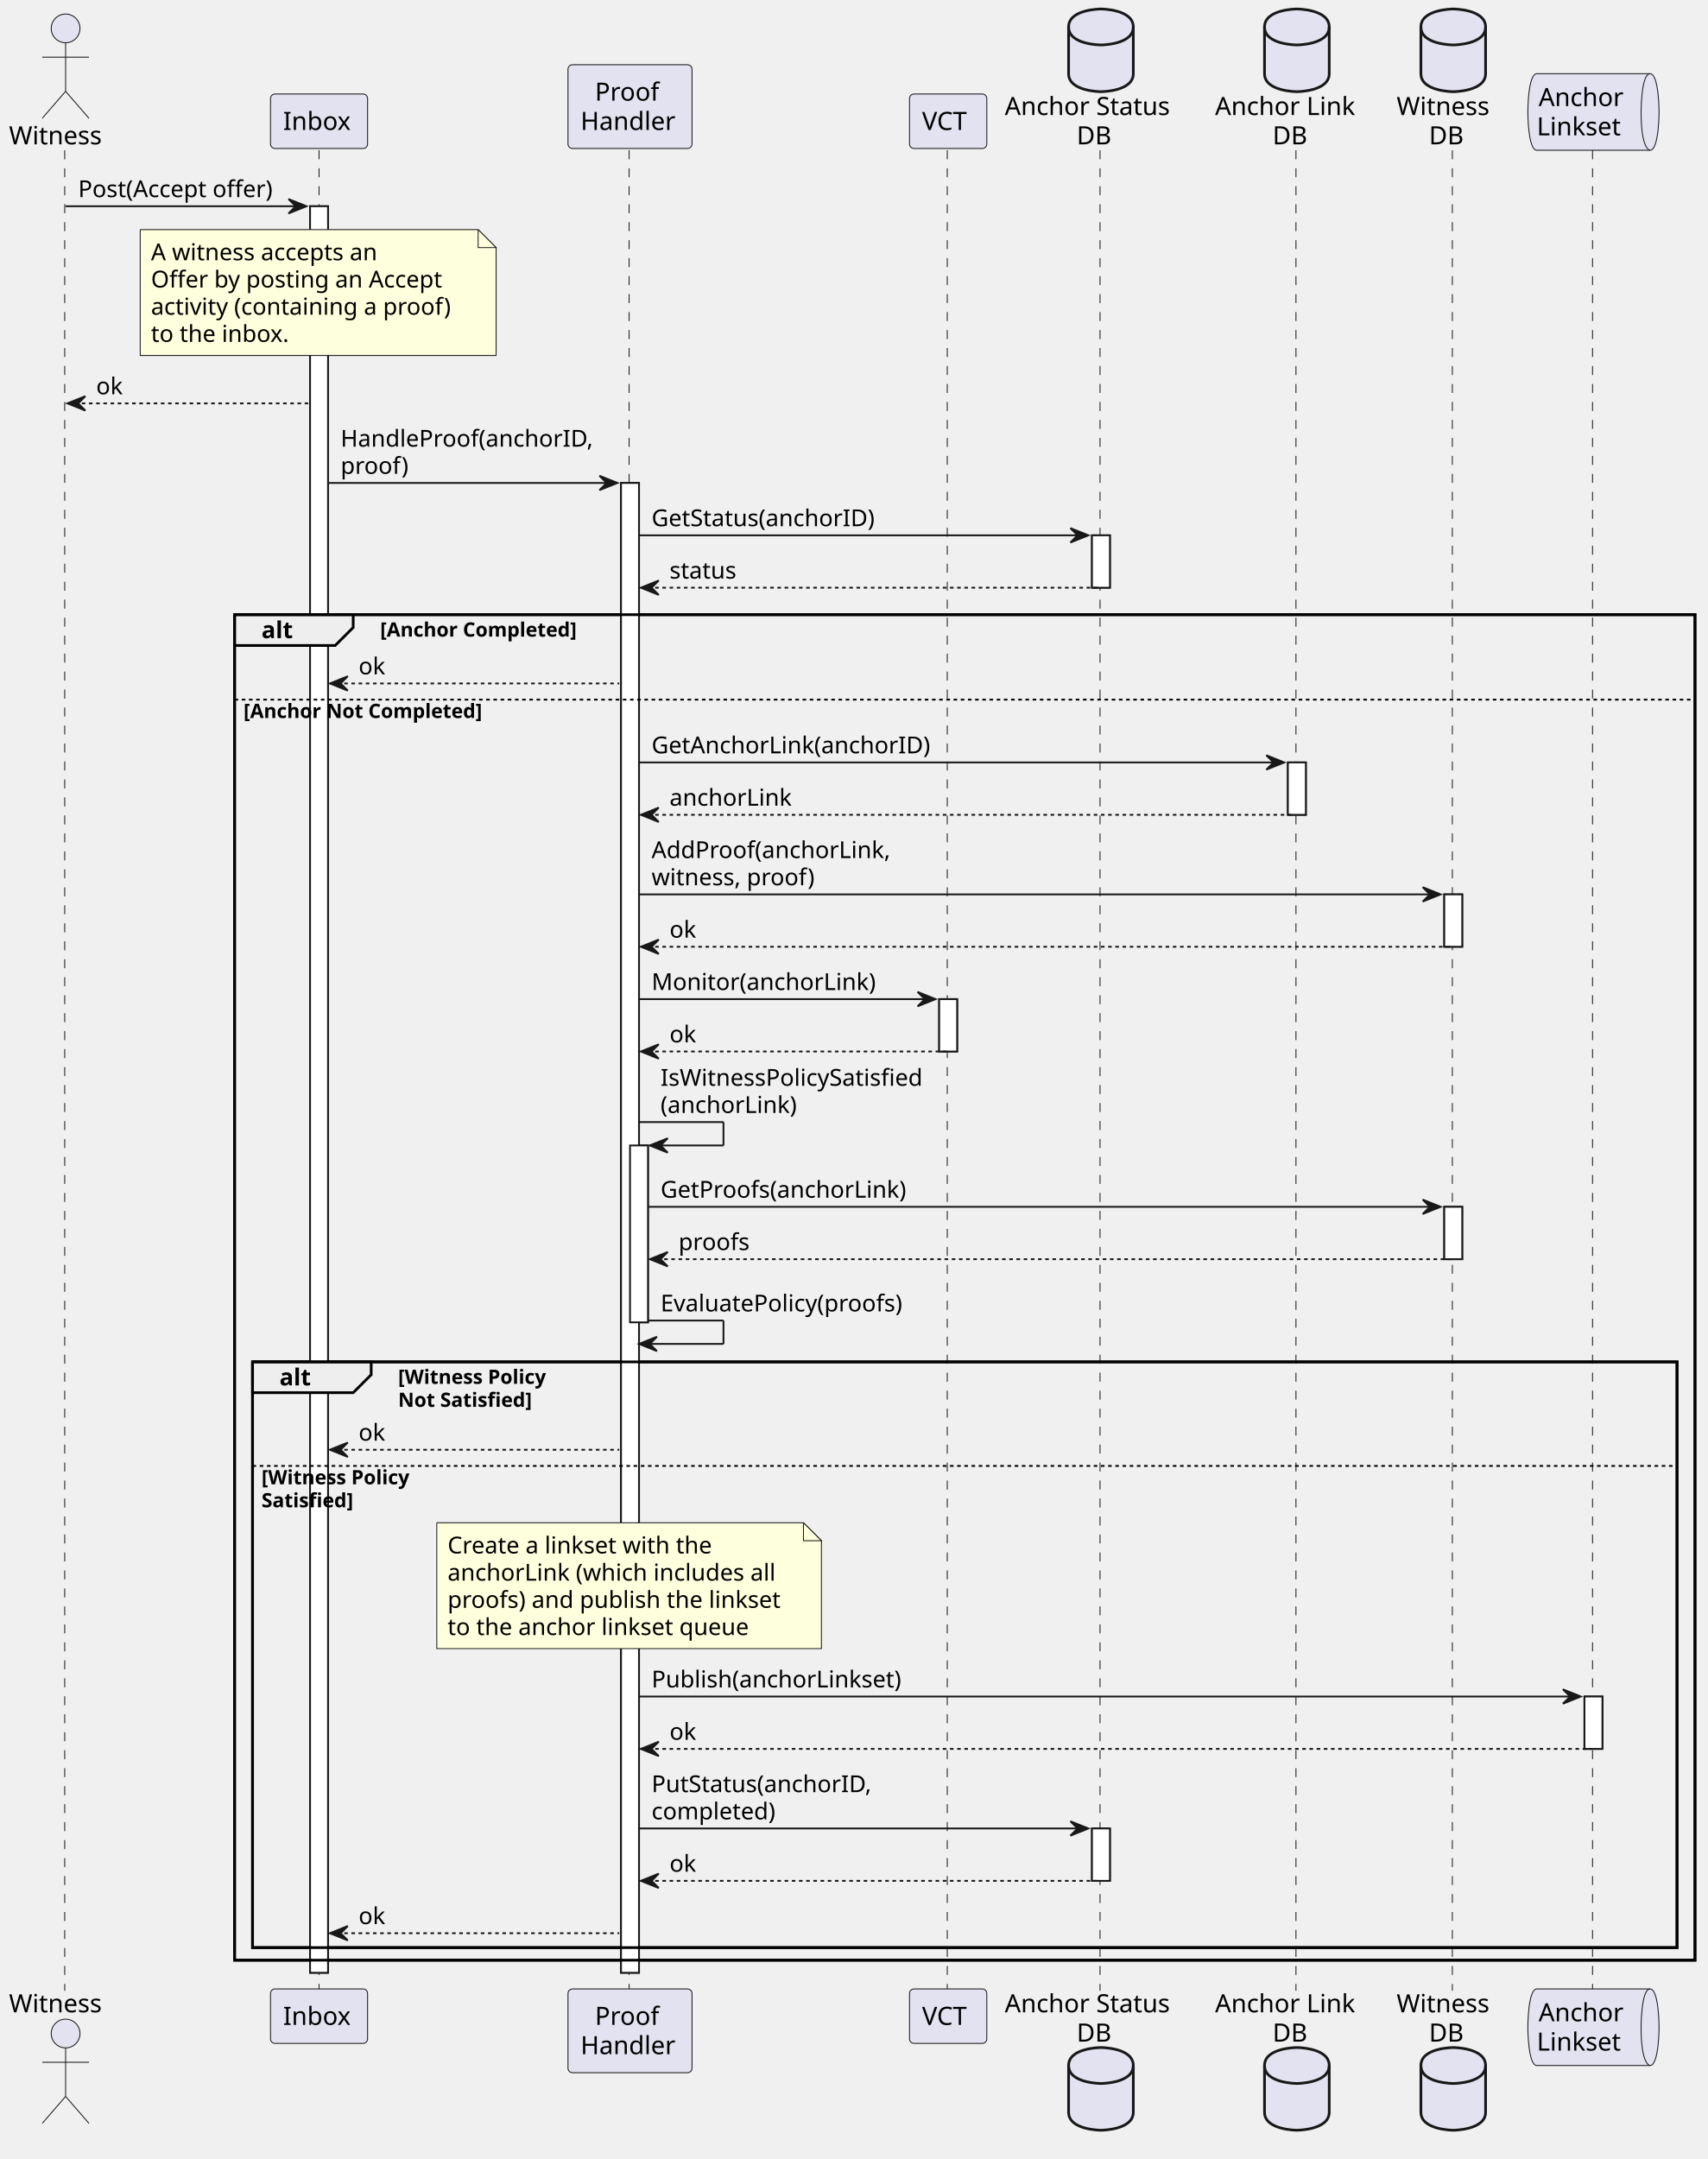
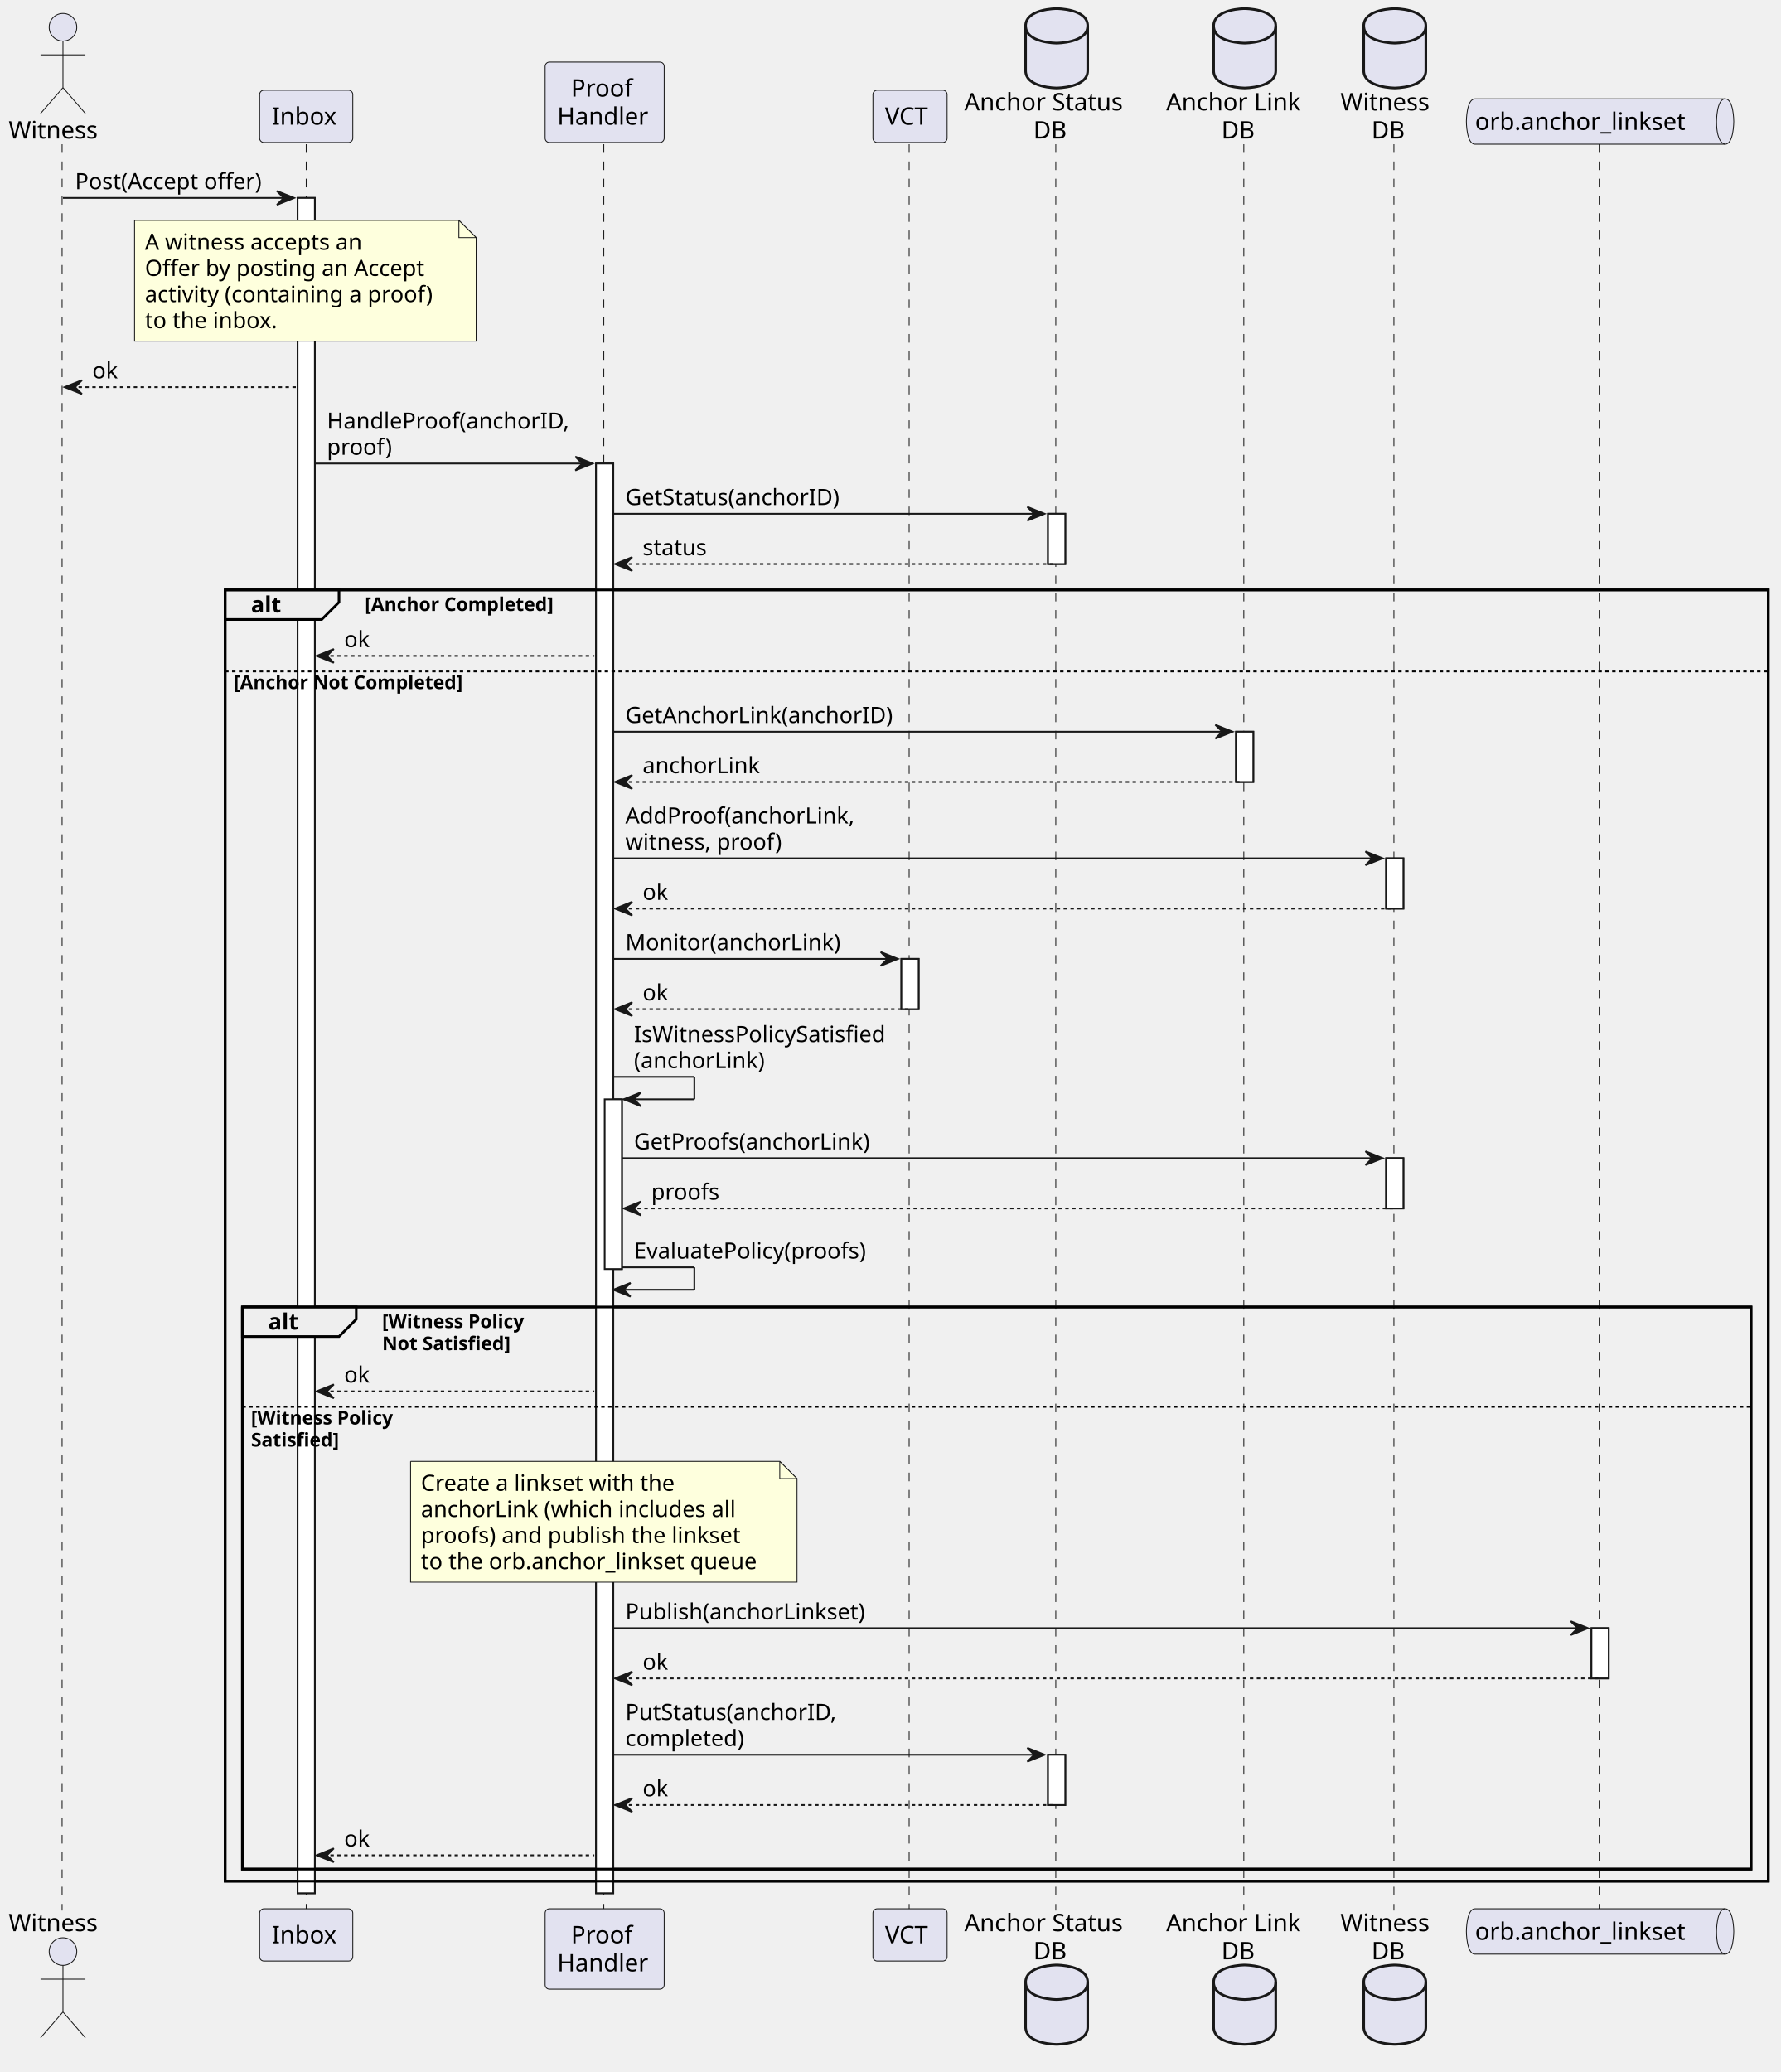
- <svg xmlns="http://www.w3.org/2000/svg" contentStyleType="text/css" height="1201px" preserveAspectRatio="none" style="width:950px;height:1201px;background:#FFFFFF;" version="1.1" viewBox="0 0 950 1201" width="950px" zoomAndPan="magnify">
+ <svg xmlns="http://www.w3.org/2000/svg" contentStyleType="text/css" height="1201px" preserveAspectRatio="none" style="width:1032px;height:1201px;background:#FFFFFF;" version="1.1" viewBox="0 0 1032 1201" width="1032px" zoomAndPan="magnify">
  <defs />
  <g>
    <rect fill="#FFFFFF" height="982.672" style="stroke:#181818;stroke-width:1.0;" width="10" x="172.5" y="114.727" />
    <rect fill="#FFFFFF" height="828.742" style="stroke:#181818;stroke-width:1.0;" width="10" x="345.5" y="268.656" />
    <rect fill="#FFFFFF" height="98.398" style="stroke:#181818;stroke-width:1.0;" width="10" x="350.5" y="637.188" />
    <rect fill="#FFFFFF" height="29.133" style="stroke:#181818;stroke-width:1.0;" width="10" x="522.5" y="555.789" />
    <rect fill="#FFFFFF" height="29.133" style="stroke:#181818;stroke-width:1.0;" width="10" x="607.5" y="297.789" />
    <rect fill="#FFFFFF" height="29.133" style="stroke:#181818;stroke-width:1.0;" width="10" x="607.5" y="1017.133" />
    <rect fill="#FFFFFF" height="29.133" style="stroke:#181818;stroke-width:1.0;" width="10" x="716.5" y="424.125" />
    <rect fill="#FFFFFF" height="29.133" style="stroke:#181818;stroke-width:1.0;" width="10" x="803.5" y="497.523" />
    <rect fill="#FFFFFF" height="29.133" style="stroke:#181818;stroke-width:1.0;" width="10" x="803.5" y="671.32" />
-     <rect fill="#FFFFFF" height="29.133" style="stroke:#181818;stroke-width:1.0;" width="10" x="881.5" y="943.734" />
-     <rect height="748.477" style="stroke:#000000;stroke-width:1.5;fill:none;" width="812.5" x="130.5" y="341.922" />
-     <rect height="325.812" style="stroke:#000000;stroke-width:1.5;fill:none;" width="792.5" x="140.5" y="757.586" />
+     <rect fill="#FFFFFF" height="29.133" style="stroke:#181818;stroke-width:1.0;" width="10" x="922.5" y="943.734" />
+     <rect height="748.477" style="stroke:#000000;stroke-width:1.5;fill:none;" width="894.5" x="130.5" y="341.922" />
+     <rect height="325.812" style="stroke:#000000;stroke-width:1.5;fill:none;" width="874.5" x="140.5" y="757.586" />
    <line style="stroke:#181818;stroke-width:0.5;fill:none;stroke-dasharray:5.0,5.0;" x1="36" x2="36" y1="83.594" y2="1107.398" />
    <line style="stroke:#181818;stroke-width:0.5;fill:none;stroke-dasharray:5.0,5.0;" x1="177.5" x2="177.5" y1="83.594" y2="1107.398" />
    <line style="stroke:#181818;stroke-width:0.5;fill:none;stroke-dasharray:5.0,5.0;" x1="350" x2="350" y1="83.594" y2="1107.398" />
    <line style="stroke:#181818;stroke-width:0.5;fill:none;stroke-dasharray:5.0,5.0;" x1="527" x2="527" y1="83.594" y2="1107.398" />
    <line style="stroke:#181818;stroke-width:0.5;fill:none;stroke-dasharray:5.0,5.0;" x1="612" x2="612" y1="83.594" y2="1107.398" />
    <line style="stroke:#181818;stroke-width:0.5;fill:none;stroke-dasharray:5.0,5.0;" x1="721" x2="721" y1="83.594" y2="1107.398" />
    <line style="stroke:#181818;stroke-width:0.5;fill:none;stroke-dasharray:5.0,5.0;" x1="808" x2="808" y1="83.594" y2="1107.398" />
-     <line style="stroke:#181818;stroke-width:0.5;fill:none;stroke-dasharray:5.0,5.0;" x1="886" x2="886" y1="83.594" y2="1107.398" />
+     <line style="stroke:#181818;stroke-width:0.5;fill:none;stroke-dasharray:5.0,5.0;" x1="927" x2="927" y1="83.594" y2="1107.398" />
    <text fill="#000000" font-family="sans-serif" font-size="14" lengthAdjust="spacing" textLength="57" x="5" y="80.292">Witness</text>
    <ellipse cx="36.5" cy="15.797" fill="#E2E2F0" rx="8" ry="8" style="stroke:#181818;stroke-width:0.5;" />
    <path d="M36.5,23.797 L36.5,50.797 M23.5,31.797 L49.5,31.797 M36.5,50.797 L23.5,65.797 M36.5,50.797 L49.5,65.797 " fill="none" style="stroke:#181818;stroke-width:0.5;" />
    <text fill="#000000" font-family="sans-serif" font-size="14" lengthAdjust="spacing" textLength="57" x="5" y="1119.394">Witness</text>
    <ellipse cx="36.5" cy="1131.195" fill="#E2E2F0" rx="8" ry="8" style="stroke:#181818;stroke-width:0.5;" />
    <path d="M36.5,1139.195 L36.5,1166.195 M23.5,1147.195 L49.5,1147.195 M36.5,1166.195 L23.5,1181.195 M36.5,1166.195 L49.5,1181.195 " fill="none" style="stroke:#181818;stroke-width:0.5;" />
    <rect fill="#E2E2F0" height="30.297" rx="2.5" ry="2.5" style="stroke:#181818;stroke-width:0.5;" width="54" x="150.5" y="52.297" />
    <text fill="#000000" font-family="sans-serif" font-size="14" lengthAdjust="spacing" textLength="40" x="157.5" y="72.292">Inbox</text>
    <rect fill="#E2E2F0" height="30.297" rx="2.5" ry="2.5" style="stroke:#181818;stroke-width:0.5;" width="54" x="150.5" y="1106.398" />
    <text fill="#000000" font-family="sans-serif" font-size="14" lengthAdjust="spacing" textLength="40" x="157.5" y="1126.394">Inbox</text>
    <rect fill="#E2E2F0" height="46.594" rx="2.5" ry="2.5" style="stroke:#181818;stroke-width:0.5;" width="69" x="316" y="36" />
    <text fill="#000000" font-family="sans-serif" font-size="14" lengthAdjust="spacing" textLength="39" x="331" y="55.995">Proof</text>
    <text fill="#000000" font-family="sans-serif" font-size="14" lengthAdjust="spacing" textLength="55" x="323" y="72.292">Handler</text>
    <rect fill="#E2E2F0" height="46.594" rx="2.5" ry="2.5" style="stroke:#181818;stroke-width:0.5;" width="69" x="316" y="1106.398" />
    <text fill="#000000" font-family="sans-serif" font-size="14" lengthAdjust="spacing" textLength="39" x="331" y="1126.394">Proof</text>
    <text fill="#000000" font-family="sans-serif" font-size="14" lengthAdjust="spacing" textLength="55" x="323" y="1142.69">Handler</text>
    <rect fill="#E2E2F0" height="30.297" rx="2.5" ry="2.5" style="stroke:#181818;stroke-width:0.5;" width="43" x="506" y="52.297" />
    <text fill="#000000" font-family="sans-serif" font-size="14" lengthAdjust="spacing" textLength="29" x="513" y="72.292">VCT</text>
    <rect fill="#E2E2F0" height="30.297" rx="2.5" ry="2.5" style="stroke:#181818;stroke-width:0.5;" width="43" x="506" y="1106.398" />
    <text fill="#000000" font-family="sans-serif" font-size="14" lengthAdjust="spacing" textLength="29" x="513" y="1126.394">VCT</text>
    <text fill="#000000" font-family="sans-serif" font-size="14" lengthAdjust="spacing" textLength="101" x="559" y="63.995">Anchor Status</text>
    <text fill="#000000" font-family="sans-serif" font-size="14" lengthAdjust="spacing" textLength="21" x="599" y="80.292">DB</text>
    <path d="M594.5,15 C594.5,5 612.5,5 612.5,5 C612.5,5 630.5,5 630.5,15 L630.5,41 C630.5,51 612.5,51 612.5,51 C612.5,51 594.5,51 594.5,41 L594.5,15 " fill="#E2E2F0" style="stroke:#181818;stroke-width:1.5;" />
    <path d="M594.5,15 C594.5,25 612.5,25 612.5,25 C612.5,25 630.5,25 630.5,15 " fill="none" style="stroke:#181818;stroke-width:1.5;" />
    <text fill="#000000" font-family="sans-serif" font-size="14" lengthAdjust="spacing" textLength="101" x="559" y="1119.394">Anchor Status</text>
    <text fill="#000000" font-family="sans-serif" font-size="14" lengthAdjust="spacing" textLength="21" x="599" y="1135.69">DB</text>
    <path d="M594.5,1148.992 C594.5,1138.992 612.5,1138.992 612.5,1138.992 C612.5,1138.992 630.5,1138.992 630.5,1148.992 L630.5,1174.992 C630.5,1184.992 612.5,1184.992 612.5,1184.992 C612.5,1184.992 594.5,1184.992 594.5,1174.992 L594.5,1148.992 " fill="#E2E2F0" style="stroke:#181818;stroke-width:1.5;" />
    <path d="M594.5,1148.992 C594.5,1158.992 612.5,1158.992 612.5,1158.992 C612.5,1158.992 630.5,1158.992 630.5,1148.992 " fill="none" style="stroke:#181818;stroke-width:1.5;" />
    <text fill="#000000" font-family="sans-serif" font-size="14" lengthAdjust="spacing" textLength="85" x="676" y="63.995">Anchor Link</text>
    <text fill="#000000" font-family="sans-serif" font-size="14" lengthAdjust="spacing" textLength="21" x="708" y="80.292">DB</text>
    <path d="M703.5,15 C703.5,5 721.5,5 721.5,5 C721.5,5 739.5,5 739.5,15 L739.5,41 C739.5,51 721.5,51 721.5,51 C721.5,51 703.5,51 703.5,41 L703.5,15 " fill="#E2E2F0" style="stroke:#181818;stroke-width:1.5;" />
    <path d="M703.5,15 C703.5,25 721.5,25 721.5,25 C721.5,25 739.5,25 739.5,15 " fill="none" style="stroke:#181818;stroke-width:1.5;" />
    <text fill="#000000" font-family="sans-serif" font-size="14" lengthAdjust="spacing" textLength="85" x="676" y="1119.394">Anchor Link</text>
    <text fill="#000000" font-family="sans-serif" font-size="14" lengthAdjust="spacing" textLength="21" x="708" y="1135.69">DB</text>
    <path d="M703.5,1148.992 C703.5,1138.992 721.5,1138.992 721.5,1138.992 C721.5,1138.992 739.5,1138.992 739.5,1148.992 L739.5,1174.992 C739.5,1184.992 721.5,1184.992 721.5,1184.992 C721.5,1184.992 703.5,1184.992 703.5,1174.992 L703.5,1148.992 " fill="#E2E2F0" style="stroke:#181818;stroke-width:1.5;" />
    <path d="M703.5,1148.992 C703.5,1158.992 721.5,1158.992 721.5,1158.992 C721.5,1158.992 739.5,1158.992 739.5,1148.992 " fill="none" style="stroke:#181818;stroke-width:1.5;" />
    <text fill="#000000" font-family="sans-serif" font-size="14" lengthAdjust="spacing" textLength="57" x="777" y="63.995">Witness</text>
    <text fill="#000000" font-family="sans-serif" font-size="14" lengthAdjust="spacing" textLength="21" x="795" y="80.292">DB</text>
    <path d="M790.5,15 C790.5,5 808.5,5 808.5,5 C808.5,5 826.5,5 826.5,15 L826.5,41 C826.5,51 808.5,51 808.5,51 C808.5,51 790.5,51 790.5,41 L790.5,15 " fill="#E2E2F0" style="stroke:#181818;stroke-width:1.5;" />
    <path d="M790.5,15 C790.5,25 808.5,25 808.5,25 C808.5,25 826.5,25 826.5,15 " fill="none" style="stroke:#181818;stroke-width:1.5;" />
    <text fill="#000000" font-family="sans-serif" font-size="14" lengthAdjust="spacing" textLength="57" x="777" y="1119.394">Witness</text>
    <text fill="#000000" font-family="sans-serif" font-size="14" lengthAdjust="spacing" textLength="21" x="795" y="1135.69">DB</text>
    <path d="M790.5,1148.992 C790.5,1138.992 808.5,1138.992 808.5,1138.992 C808.5,1138.992 826.5,1138.992 826.5,1148.992 L826.5,1174.992 C826.5,1184.992 808.5,1184.992 808.5,1184.992 C808.5,1184.992 790.5,1184.992 790.5,1174.992 L790.5,1148.992 " fill="#E2E2F0" style="stroke:#181818;stroke-width:1.5;" />
    <path d="M790.5,1148.992 C790.5,1158.992 808.5,1158.992 808.5,1158.992 C808.5,1158.992 826.5,1158.992 826.5,1148.992 " fill="none" style="stroke:#181818;stroke-width:1.5;" />
-     <path d="M855,41 L918,41 C923,41 923,62.297 923,62.297 C923,62.297 923,83.594 918,83.594 L855,83.594 C850,83.594 850,62.297 850,62.297 C850,62.297 850,41 855,41 " fill="#E2E2F0" style="stroke:#181818;stroke-width:0.5;" />
-     <path d="M918,41 C913,41 913,62.297 913,62.297 C913,83.594 918,83.594 918,83.594 " fill="none" style="stroke:#181818;stroke-width:0.5;" />
-     <text fill="#000000" font-family="sans-serif" font-size="14" lengthAdjust="spacing" textLength="51" x="856" y="58.995">Anchor</text>
-     <text fill="#000000" font-family="sans-serif" font-size="14" lengthAdjust="spacing" textLength="53" x="855" y="75.292">Linkset</text>
-     <path d="M855,1106.398 L918,1106.398 C923,1106.398 923,1127.695 923,1127.695 C923,1127.695 923,1148.992 918,1148.992 L855,1148.992 C850,1148.992 850,1127.695 850,1127.695 C850,1127.695 850,1106.398 855,1106.398 " fill="#E2E2F0" style="stroke:#181818;stroke-width:0.5;" />
-     <path d="M918,1106.398 C913,1106.398 913,1127.695 913,1127.695 C913,1148.992 918,1148.992 918,1148.992 " fill="none" style="stroke:#181818;stroke-width:0.5;" />
-     <text fill="#000000" font-family="sans-serif" font-size="14" lengthAdjust="spacing" textLength="51" x="856" y="1124.394">Anchor</text>
-     <text fill="#000000" font-family="sans-serif" font-size="14" lengthAdjust="spacing" textLength="53" x="855" y="1140.69">Linkset</text>
+     <path d="M855,57.297 L1000,57.297 C1005,57.297 1005,70.445 1005,70.445 C1005,70.445 1005,83.594 1000,83.594 L855,83.594 C850,83.594 850,70.445 850,70.445 C850,70.445 850,57.297 855,57.297 " fill="#E2E2F0" style="stroke:#181818;stroke-width:0.5;" />
+     <path d="M1000,57.297 C995,57.297 995,70.445 995,70.445 C995,83.594 1000,83.594 1000,83.594 " fill="none" style="stroke:#181818;stroke-width:0.5;" />
+     <text fill="#000000" font-family="sans-serif" font-size="14" lengthAdjust="spacing" textLength="135" x="855" y="75.292">orb.anchor_linkset</text>
+     <path d="M855,1106.398 L1000,1106.398 C1005,1106.398 1005,1119.547 1005,1119.547 C1005,1119.547 1005,1132.695 1000,1132.695 L855,1132.695 C850,1132.695 850,1119.547 850,1119.547 C850,1119.547 850,1106.398 855,1106.398 " fill="#E2E2F0" style="stroke:#181818;stroke-width:0.5;" />
+     <path d="M1000,1106.398 C995,1106.398 995,1119.547 995,1119.547 C995,1132.695 1000,1132.695 1000,1132.695 " fill="none" style="stroke:#181818;stroke-width:0.5;" />
+     <text fill="#000000" font-family="sans-serif" font-size="14" lengthAdjust="spacing" textLength="135" x="855" y="1124.394">orb.anchor_linkset</text>
    <rect fill="#FFFFFF" height="982.672" style="stroke:#181818;stroke-width:1.0;" width="10" x="172.5" y="114.727" />
    <rect fill="#FFFFFF" height="828.742" style="stroke:#181818;stroke-width:1.0;" width="10" x="345.5" y="268.656" />
    <rect fill="#FFFFFF" height="98.398" style="stroke:#181818;stroke-width:1.0;" width="10" x="350.5" y="637.188" />
    <rect fill="#FFFFFF" height="29.133" style="stroke:#181818;stroke-width:1.0;" width="10" x="522.5" y="555.789" />
    <rect fill="#FFFFFF" height="29.133" style="stroke:#181818;stroke-width:1.0;" width="10" x="607.5" y="297.789" />
    <rect fill="#FFFFFF" height="29.133" style="stroke:#181818;stroke-width:1.0;" width="10" x="607.5" y="1017.133" />
    <rect fill="#FFFFFF" height="29.133" style="stroke:#181818;stroke-width:1.0;" width="10" x="716.5" y="424.125" />
    <rect fill="#FFFFFF" height="29.133" style="stroke:#181818;stroke-width:1.0;" width="10" x="803.5" y="497.523" />
    <rect fill="#FFFFFF" height="29.133" style="stroke:#181818;stroke-width:1.0;" width="10" x="803.5" y="671.32" />
-     <rect fill="#FFFFFF" height="29.133" style="stroke:#181818;stroke-width:1.0;" width="10" x="881.5" y="943.734" />
+     <rect fill="#FFFFFF" height="29.133" style="stroke:#181818;stroke-width:1.0;" width="10" x="922.5" y="943.734" />
    <polygon fill="#181818" points="160.5,110.727,170.5,114.727,160.5,118.727,164.5,114.727" style="stroke:#181818;stroke-width:1.0;" />
    <line style="stroke:#181818;stroke-width:1.0;" x1="36.5" x2="166.5" y1="114.727" y2="114.727" />
    <text fill="#000000" font-family="sans-serif" font-size="13" lengthAdjust="spacing" textLength="117" x="43.5" y="109.661">Post(Accept offer)</text>
    <path d="M78,127.727 L78,197.727 L276,197.727 L276,137.727 L266,127.727 L78,127.727 " fill="#FEFFDD" style="stroke:#181818;stroke-width:0.5;" />
    <path d="M266,127.727 L266,137.727 L276,137.727 L266,127.727 " fill="#FEFFDD" style="stroke:#181818;stroke-width:0.5;" />
    <text fill="#000000" font-family="sans-serif" font-size="13" lengthAdjust="spacing" textLength="136" x="84" y="144.793">A witness accepts an</text>
    <text fill="#000000" font-family="sans-serif" font-size="13" lengthAdjust="spacing" textLength="172" x="84" y="159.926">Offer by posting an Accept</text>
    <text fill="#000000" font-family="sans-serif" font-size="13" lengthAdjust="spacing" textLength="177" x="84" y="175.059">activity (containing a proof)</text>
    <text fill="#000000" font-family="sans-serif" font-size="13" lengthAdjust="spacing" textLength="81" x="84" y="190.192">to the inbox.</text>
    <polygon fill="#181818" points="47.5,220.391,37.5,224.391,47.5,228.391,43.5,224.391" style="stroke:#181818;stroke-width:1.0;" />
    <line style="stroke:#181818;stroke-width:1.0;stroke-dasharray:2.0,2.0;" x1="41.5" x2="171.5" y1="224.391" y2="224.391" />
    <text fill="#000000" font-family="sans-serif" font-size="13" lengthAdjust="spacing" textLength="15" x="53.5" y="219.325">ok</text>
    <polygon fill="#181818" points="333.5,264.656,343.5,268.656,333.5,272.656,337.5,268.656" style="stroke:#181818;stroke-width:1.0;" />
    <line style="stroke:#181818;stroke-width:1.0;" x1="182.5" x2="339.5" y1="268.656" y2="268.656" />
    <text fill="#000000" font-family="sans-serif" font-size="13" lengthAdjust="spacing" textLength="144" x="189.5" y="248.458">HandleProof(anchorID,</text>
    <text fill="#000000" font-family="sans-serif" font-size="13" lengthAdjust="spacing" textLength="39" x="189.5" y="263.59">proof)</text>
    <polygon fill="#181818" points="595.5,293.789,605.5,297.789,595.5,301.789,599.5,297.789" style="stroke:#181818;stroke-width:1.0;" />
    <line style="stroke:#181818;stroke-width:1.0;" x1="355.5" x2="601.5" y1="297.789" y2="297.789" />
    <text fill="#000000" font-family="sans-serif" font-size="13" lengthAdjust="spacing" textLength="131" x="362.5" y="292.723">GetStatus(anchorID)</text>
    <polygon fill="#181818" points="366.5,322.922,356.5,326.922,366.5,330.922,362.5,326.922" style="stroke:#181818;stroke-width:1.0;" />
    <line style="stroke:#181818;stroke-width:1.0;stroke-dasharray:2.0,2.0;" x1="360.5" x2="611.5" y1="326.922" y2="326.922" />
    <text fill="#000000" font-family="sans-serif" font-size="13" lengthAdjust="spacing" textLength="40" x="372.5" y="321.856">status</text>
    <path d="M130.5,341.922 L196.5,341.922 L196.5,349.055 L186.5,359.055 L130.5,359.055 L130.5,341.922 " fill="#EEEEEE" style="stroke:#000000;stroke-width:1.5;" />
-     <rect fill="none" height="748.477" style="stroke:#000000;stroke-width:1.5;" width="812.5" x="130.5" y="341.922" />
+     <rect fill="none" height="748.477" style="stroke:#000000;stroke-width:1.5;" width="894.5" x="130.5" y="341.922" />
    <text fill="#000000" font-family="sans-serif" font-size="13" font-weight="bold" lengthAdjust="spacing" textLength="21" x="145.5" y="354.989">alt</text>
    <text fill="#000000" font-family="sans-serif" font-size="11" font-weight="bold" lengthAdjust="spacing" textLength="134" x="211.5" y="354.132">[Anchor Completed]</text>
    <polygon fill="#181818" points="193.5,376.188,183.5,380.188,193.5,384.188,189.5,380.188" style="stroke:#181818;stroke-width:1.0;" />
    <line style="stroke:#181818;stroke-width:1.0;stroke-dasharray:2.0,2.0;" x1="187.5" x2="344.5" y1="380.188" y2="380.188" />
    <text fill="#000000" font-family="sans-serif" font-size="13" lengthAdjust="spacing" textLength="15" x="199.5" y="375.122">ok</text>
-     <line style="stroke:#000000;stroke-width:1.0;stroke-dasharray:2.0,2.0;" x1="130.5" x2="943" y1="389.188" y2="389.188" />
+     <line style="stroke:#000000;stroke-width:1.0;stroke-dasharray:2.0,2.0;" x1="130.5" x2="1025" y1="389.188" y2="389.188" />
    <text fill="#000000" font-family="sans-serif" font-size="11" font-weight="bold" lengthAdjust="spacing" textLength="163" x="135.5" y="399.398">[Anchor Not Completed]</text>
    <polygon fill="#181818" points="704.5,420.125,714.5,424.125,704.5,428.125,708.5,424.125" style="stroke:#181818;stroke-width:1.0;" />
    <line style="stroke:#181818;stroke-width:1.0;" x1="355.5" x2="710.5" y1="424.125" y2="424.125" />
    <text fill="#000000" font-family="sans-serif" font-size="13" lengthAdjust="spacing" textLength="160" x="362.5" y="419.059">GetAnchorLink(anchorID)</text>
    <polygon fill="#181818" points="366.5,449.258,356.5,453.258,366.5,457.258,362.5,453.258" style="stroke:#181818;stroke-width:1.0;" />
    <line style="stroke:#181818;stroke-width:1.0;stroke-dasharray:2.0,2.0;" x1="360.5" x2="720.5" y1="453.258" y2="453.258" />
    <text fill="#000000" font-family="sans-serif" font-size="13" lengthAdjust="spacing" textLength="69" x="372.5" y="448.192">anchorLink</text>
    <polygon fill="#181818" points="791.5,493.523,801.5,497.523,791.5,501.523,795.5,497.523" style="stroke:#181818;stroke-width:1.0;" />
    <line style="stroke:#181818;stroke-width:1.0;" x1="355.5" x2="797.5" y1="497.523" y2="497.523" />
    <text fill="#000000" font-family="sans-serif" font-size="13" lengthAdjust="spacing" textLength="137" x="362.5" y="477.325">AddProof(anchorLink,</text>
    <text fill="#000000" font-family="sans-serif" font-size="13" lengthAdjust="spacing" textLength="96" x="362.5" y="492.457">witness, proof)</text>
    <polygon fill="#181818" points="366.5,522.656,356.5,526.656,366.5,530.656,362.5,526.656" style="stroke:#181818;stroke-width:1.0;" />
    <line style="stroke:#181818;stroke-width:1.0;stroke-dasharray:2.0,2.0;" x1="360.5" x2="807.5" y1="526.656" y2="526.656" />
    <text fill="#000000" font-family="sans-serif" font-size="13" lengthAdjust="spacing" textLength="15" x="372.5" y="521.59">ok</text>
    <polygon fill="#181818" points="510.5,551.789,520.5,555.789,510.5,559.789,514.5,555.789" style="stroke:#181818;stroke-width:1.0;" />
    <line style="stroke:#181818;stroke-width:1.0;" x1="355.5" x2="516.5" y1="555.789" y2="555.789" />
    <text fill="#000000" font-family="sans-serif" font-size="13" lengthAdjust="spacing" textLength="126" x="362.5" y="550.723">Monitor(anchorLink)</text>
    <polygon fill="#181818" points="366.5,580.922,356.5,584.922,366.5,588.922,362.5,584.922" style="stroke:#181818;stroke-width:1.0;" />
    <line style="stroke:#181818;stroke-width:1.0;stroke-dasharray:2.0,2.0;" x1="360.5" x2="526.5" y1="584.922" y2="584.922" />
    <text fill="#000000" font-family="sans-serif" font-size="13" lengthAdjust="spacing" textLength="15" x="372.5" y="579.856">ok</text>
    <line style="stroke:#181818;stroke-width:1.0;" x1="355.5" x2="402.5" y1="624.188" y2="624.188" />
    <line style="stroke:#181818;stroke-width:1.0;" x1="402.5" x2="402.5" y1="624.188" y2="637.188" />
    <line style="stroke:#181818;stroke-width:1.0;" x1="361.5" x2="402.5" y1="637.188" y2="637.188" />
    <polygon fill="#181818" points="371.5,633.188,361.5,637.188,371.5,641.188,367.5,637.188" style="stroke:#181818;stroke-width:1.0;" />
    <text fill="#000000" font-family="sans-serif" font-size="13" lengthAdjust="spacing" textLength="153" x="367.5" y="603.989">IsWitnessPolicySatisfied</text>
    <text fill="#000000" font-family="sans-serif" font-size="13" lengthAdjust="spacing" textLength="79" x="367.5" y="619.122">(anchorLink)</text>
    <polygon fill="#181818" points="791.5,667.32,801.5,671.32,791.5,675.32,795.5,671.32" style="stroke:#181818;stroke-width:1.0;" />
    <line style="stroke:#181818;stroke-width:1.0;" x1="360.5" x2="797.5" y1="671.32" y2="671.32" />
    <text fill="#000000" font-family="sans-serif" font-size="13" lengthAdjust="spacing" textLength="143" x="367.5" y="666.254">GetProofs(anchorLink)</text>
    <polygon fill="#181818" points="371.5,696.453,361.5,700.453,371.5,704.453,367.5,700.453" style="stroke:#181818;stroke-width:1.0;" />
    <line style="stroke:#181818;stroke-width:1.0;stroke-dasharray:2.0,2.0;" x1="365.5" x2="807.5" y1="700.453" y2="700.453" />
    <text fill="#000000" font-family="sans-serif" font-size="13" lengthAdjust="spacing" textLength="41" x="377.5" y="695.387">proofs</text>
    <line style="stroke:#181818;stroke-width:1.0;" x1="360.5" x2="402.5" y1="734.586" y2="734.586" />
    <line style="stroke:#181818;stroke-width:1.0;" x1="402.5" x2="402.5" y1="734.586" y2="747.586" />
    <line style="stroke:#181818;stroke-width:1.0;" x1="355.5" x2="402.5" y1="747.586" y2="747.586" />
    <polygon fill="#181818" points="365.5,743.586,355.5,747.586,365.5,751.586,361.5,747.586" style="stroke:#181818;stroke-width:1.0;" />
    <text fill="#000000" font-family="sans-serif" font-size="13" lengthAdjust="spacing" textLength="144" x="367.5" y="729.52">EvaluatePolicy(proofs)</text>
    <path d="M140.5,757.586 L206.5,757.586 L206.5,764.719 L196.5,774.719 L140.5,774.719 L140.5,757.586 " fill="#EEEEEE" style="stroke:#000000;stroke-width:1.5;" />
-     <rect fill="none" height="325.812" style="stroke:#000000;stroke-width:1.5;" width="792.5" x="140.5" y="757.586" />
+     <rect fill="none" height="325.812" style="stroke:#000000;stroke-width:1.5;" width="874.5" x="140.5" y="757.586" />
    <text fill="#000000" font-family="sans-serif" font-size="13" font-weight="bold" lengthAdjust="spacing" textLength="21" x="155.5" y="770.653">alt</text>
    <text fill="#000000" font-family="sans-serif" font-size="11" font-weight="bold" lengthAdjust="spacing" textLength="102" x="221.5" y="769.796">[Witness Policy</text>
    <text fill="#000000" font-family="sans-serif" font-size="11" font-weight="bold" lengthAdjust="spacing" textLength="95" x="221.5" y="782.601">Not Satisfied]</text>
    <polygon fill="#181818" points="193.5,802.461,183.5,806.461,193.5,810.461,189.5,806.461" style="stroke:#181818;stroke-width:1.0;" />
    <line style="stroke:#181818;stroke-width:1.0;stroke-dasharray:2.0,2.0;" x1="187.5" x2="344.5" y1="806.461" y2="806.461" />
    <text fill="#000000" font-family="sans-serif" font-size="13" lengthAdjust="spacing" textLength="15" x="199.5" y="801.395">ok</text>
-     <line style="stroke:#000000;stroke-width:1.0;stroke-dasharray:2.0,2.0;" x1="140.5" x2="933" y1="815.461" y2="815.461" />
+     <line style="stroke:#000000;stroke-width:1.0;stroke-dasharray:2.0,2.0;" x1="140.5" x2="1015" y1="815.461" y2="815.461" />
    <text fill="#000000" font-family="sans-serif" font-size="11" font-weight="bold" lengthAdjust="spacing" textLength="102" x="145.5" y="825.671">[Witness Policy</text>
    <text fill="#000000" font-family="sans-serif" font-size="11" font-weight="bold" lengthAdjust="spacing" textLength="66" x="145.5" y="838.476">Satisfied]</text>
-     <path d="M243,847.07 L243,917.07 L457,917.07 L457,857.07 L447,847.07 L243,847.07 " fill="#FEFFDD" style="stroke:#181818;stroke-width:0.5;" />
-     <path d="M447,847.07 L447,857.07 L457,857.07 L447,847.07 " fill="#FEFFDD" style="stroke:#181818;stroke-width:0.5;" />
-     <text fill="#000000" font-family="sans-serif" font-size="13" lengthAdjust="spacing" textLength="156" x="249" y="864.137">Create a linkset with the</text>
-     <text fill="#000000" font-family="sans-serif" font-size="13" lengthAdjust="spacing" textLength="189" x="249" y="879.27">anchorLink (which includes all</text>
-     <text fill="#000000" font-family="sans-serif" font-size="13" lengthAdjust="spacing" textLength="193" x="249" y="894.403">proofs) and publish the linkset</text>
-     <text fill="#000000" font-family="sans-serif" font-size="13" lengthAdjust="spacing" textLength="175" x="249" y="909.536">to the anchor linkset queue</text>
-     <polygon fill="#181818" points="869.5,939.734,879.5,943.734,869.5,947.734,873.5,943.734" style="stroke:#181818;stroke-width:1.0;" />
-     <line style="stroke:#181818;stroke-width:1.0;" x1="355.5" x2="875.5" y1="943.734" y2="943.734" />
+     <path d="M238,847.07 L238,917.07 L462,917.07 L462,857.07 L452,847.07 L238,847.07 " fill="#FEFFDD" style="stroke:#181818;stroke-width:0.5;" />
+     <path d="M452,847.07 L452,857.07 L462,857.07 L452,847.07 " fill="#FEFFDD" style="stroke:#181818;stroke-width:0.5;" />
+     <text fill="#000000" font-family="sans-serif" font-size="13" lengthAdjust="spacing" textLength="156" x="244" y="864.137">Create a linkset with the</text>
+     <text fill="#000000" font-family="sans-serif" font-size="13" lengthAdjust="spacing" textLength="189" x="244" y="879.27">anchorLink (which includes all</text>
+     <text fill="#000000" font-family="sans-serif" font-size="13" lengthAdjust="spacing" textLength="193" x="244" y="894.403">proofs) and publish the linkset</text>
+     <text fill="#000000" font-family="sans-serif" font-size="13" lengthAdjust="spacing" textLength="203" x="244" y="909.536">to the orb.anchor_linkset queue</text>
+     <polygon fill="#181818" points="910.5,939.734,920.5,943.734,910.5,947.734,914.5,943.734" style="stroke:#181818;stroke-width:1.0;" />
+     <line style="stroke:#181818;stroke-width:1.0;" x1="355.5" x2="916.5" y1="943.734" y2="943.734" />
    <text fill="#000000" font-family="sans-serif" font-size="13" lengthAdjust="spacing" textLength="144" x="362.5" y="938.668">Publish(anchorLinkset)</text>
    <polygon fill="#181818" points="366.5,968.867,356.5,972.867,366.5,976.867,362.5,972.867" style="stroke:#181818;stroke-width:1.0;" />
-     <line style="stroke:#181818;stroke-width:1.0;stroke-dasharray:2.0,2.0;" x1="360.5" x2="885.5" y1="972.867" y2="972.867" />
+     <line style="stroke:#181818;stroke-width:1.0;stroke-dasharray:2.0,2.0;" x1="360.5" x2="926.5" y1="972.867" y2="972.867" />
    <text fill="#000000" font-family="sans-serif" font-size="13" lengthAdjust="spacing" textLength="15" x="372.5" y="967.801">ok</text>
    <polygon fill="#181818" points="595.5,1013.133,605.5,1017.133,595.5,1021.133,599.5,1017.133" style="stroke:#181818;stroke-width:1.0;" />
    <line style="stroke:#181818;stroke-width:1.0;" x1="355.5" x2="601.5" y1="1017.133" y2="1017.133" />
    <text fill="#000000" font-family="sans-serif" font-size="13" lengthAdjust="spacing" textLength="128" x="362.5" y="996.934">PutStatus(anchorID,</text>
    <text fill="#000000" font-family="sans-serif" font-size="13" lengthAdjust="spacing" textLength="73" x="362.5" y="1012.067">completed)</text>
    <polygon fill="#181818" points="366.5,1042.266,356.5,1046.266,366.5,1050.266,362.5,1046.266" style="stroke:#181818;stroke-width:1.0;" />
    <line style="stroke:#181818;stroke-width:1.0;stroke-dasharray:2.0,2.0;" x1="360.5" x2="611.5" y1="1046.266" y2="1046.266" />
    <text fill="#000000" font-family="sans-serif" font-size="13" lengthAdjust="spacing" textLength="15" x="372.5" y="1041.2">ok</text>
    <polygon fill="#181818" points="193.5,1071.398,183.5,1075.398,193.5,1079.398,189.5,1075.398" style="stroke:#181818;stroke-width:1.0;" />
    <line style="stroke:#181818;stroke-width:1.0;stroke-dasharray:2.0,2.0;" x1="187.5" x2="344.5" y1="1075.398" y2="1075.398" />
    <text fill="#000000" font-family="sans-serif" font-size="13" lengthAdjust="spacing" textLength="15" x="199.5" y="1070.332">ok</text>
  </g>
</svg>
